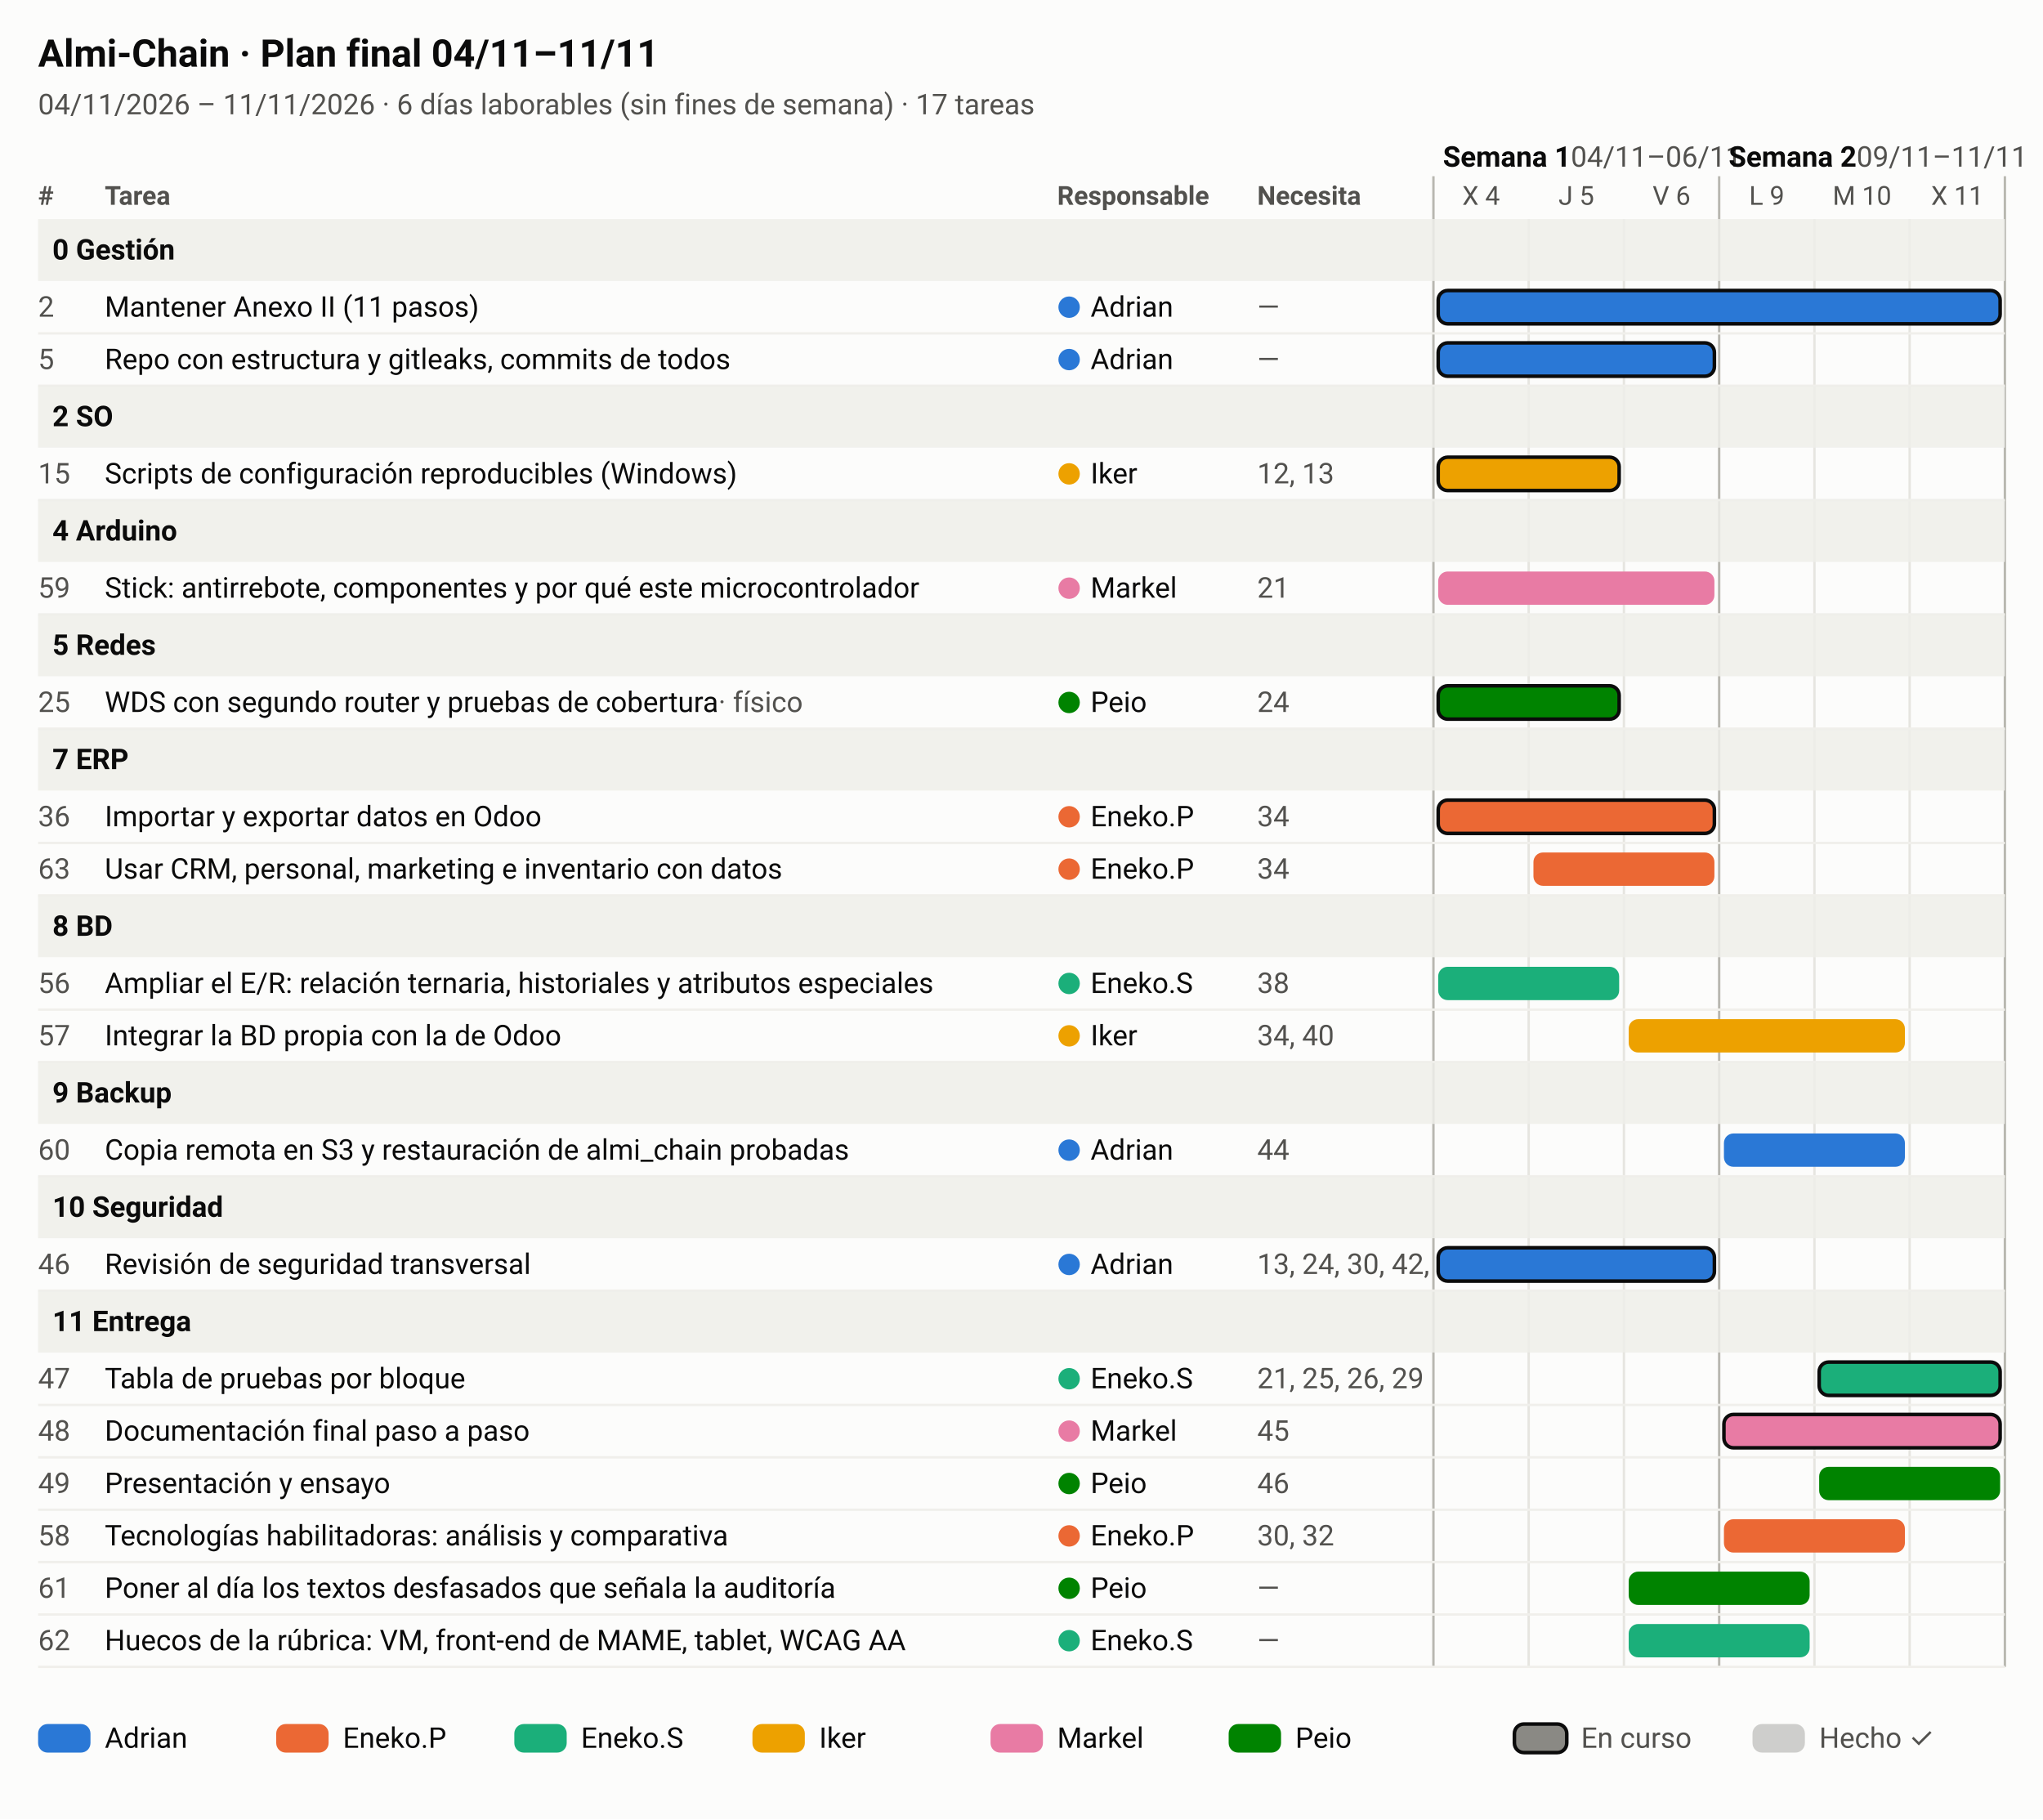
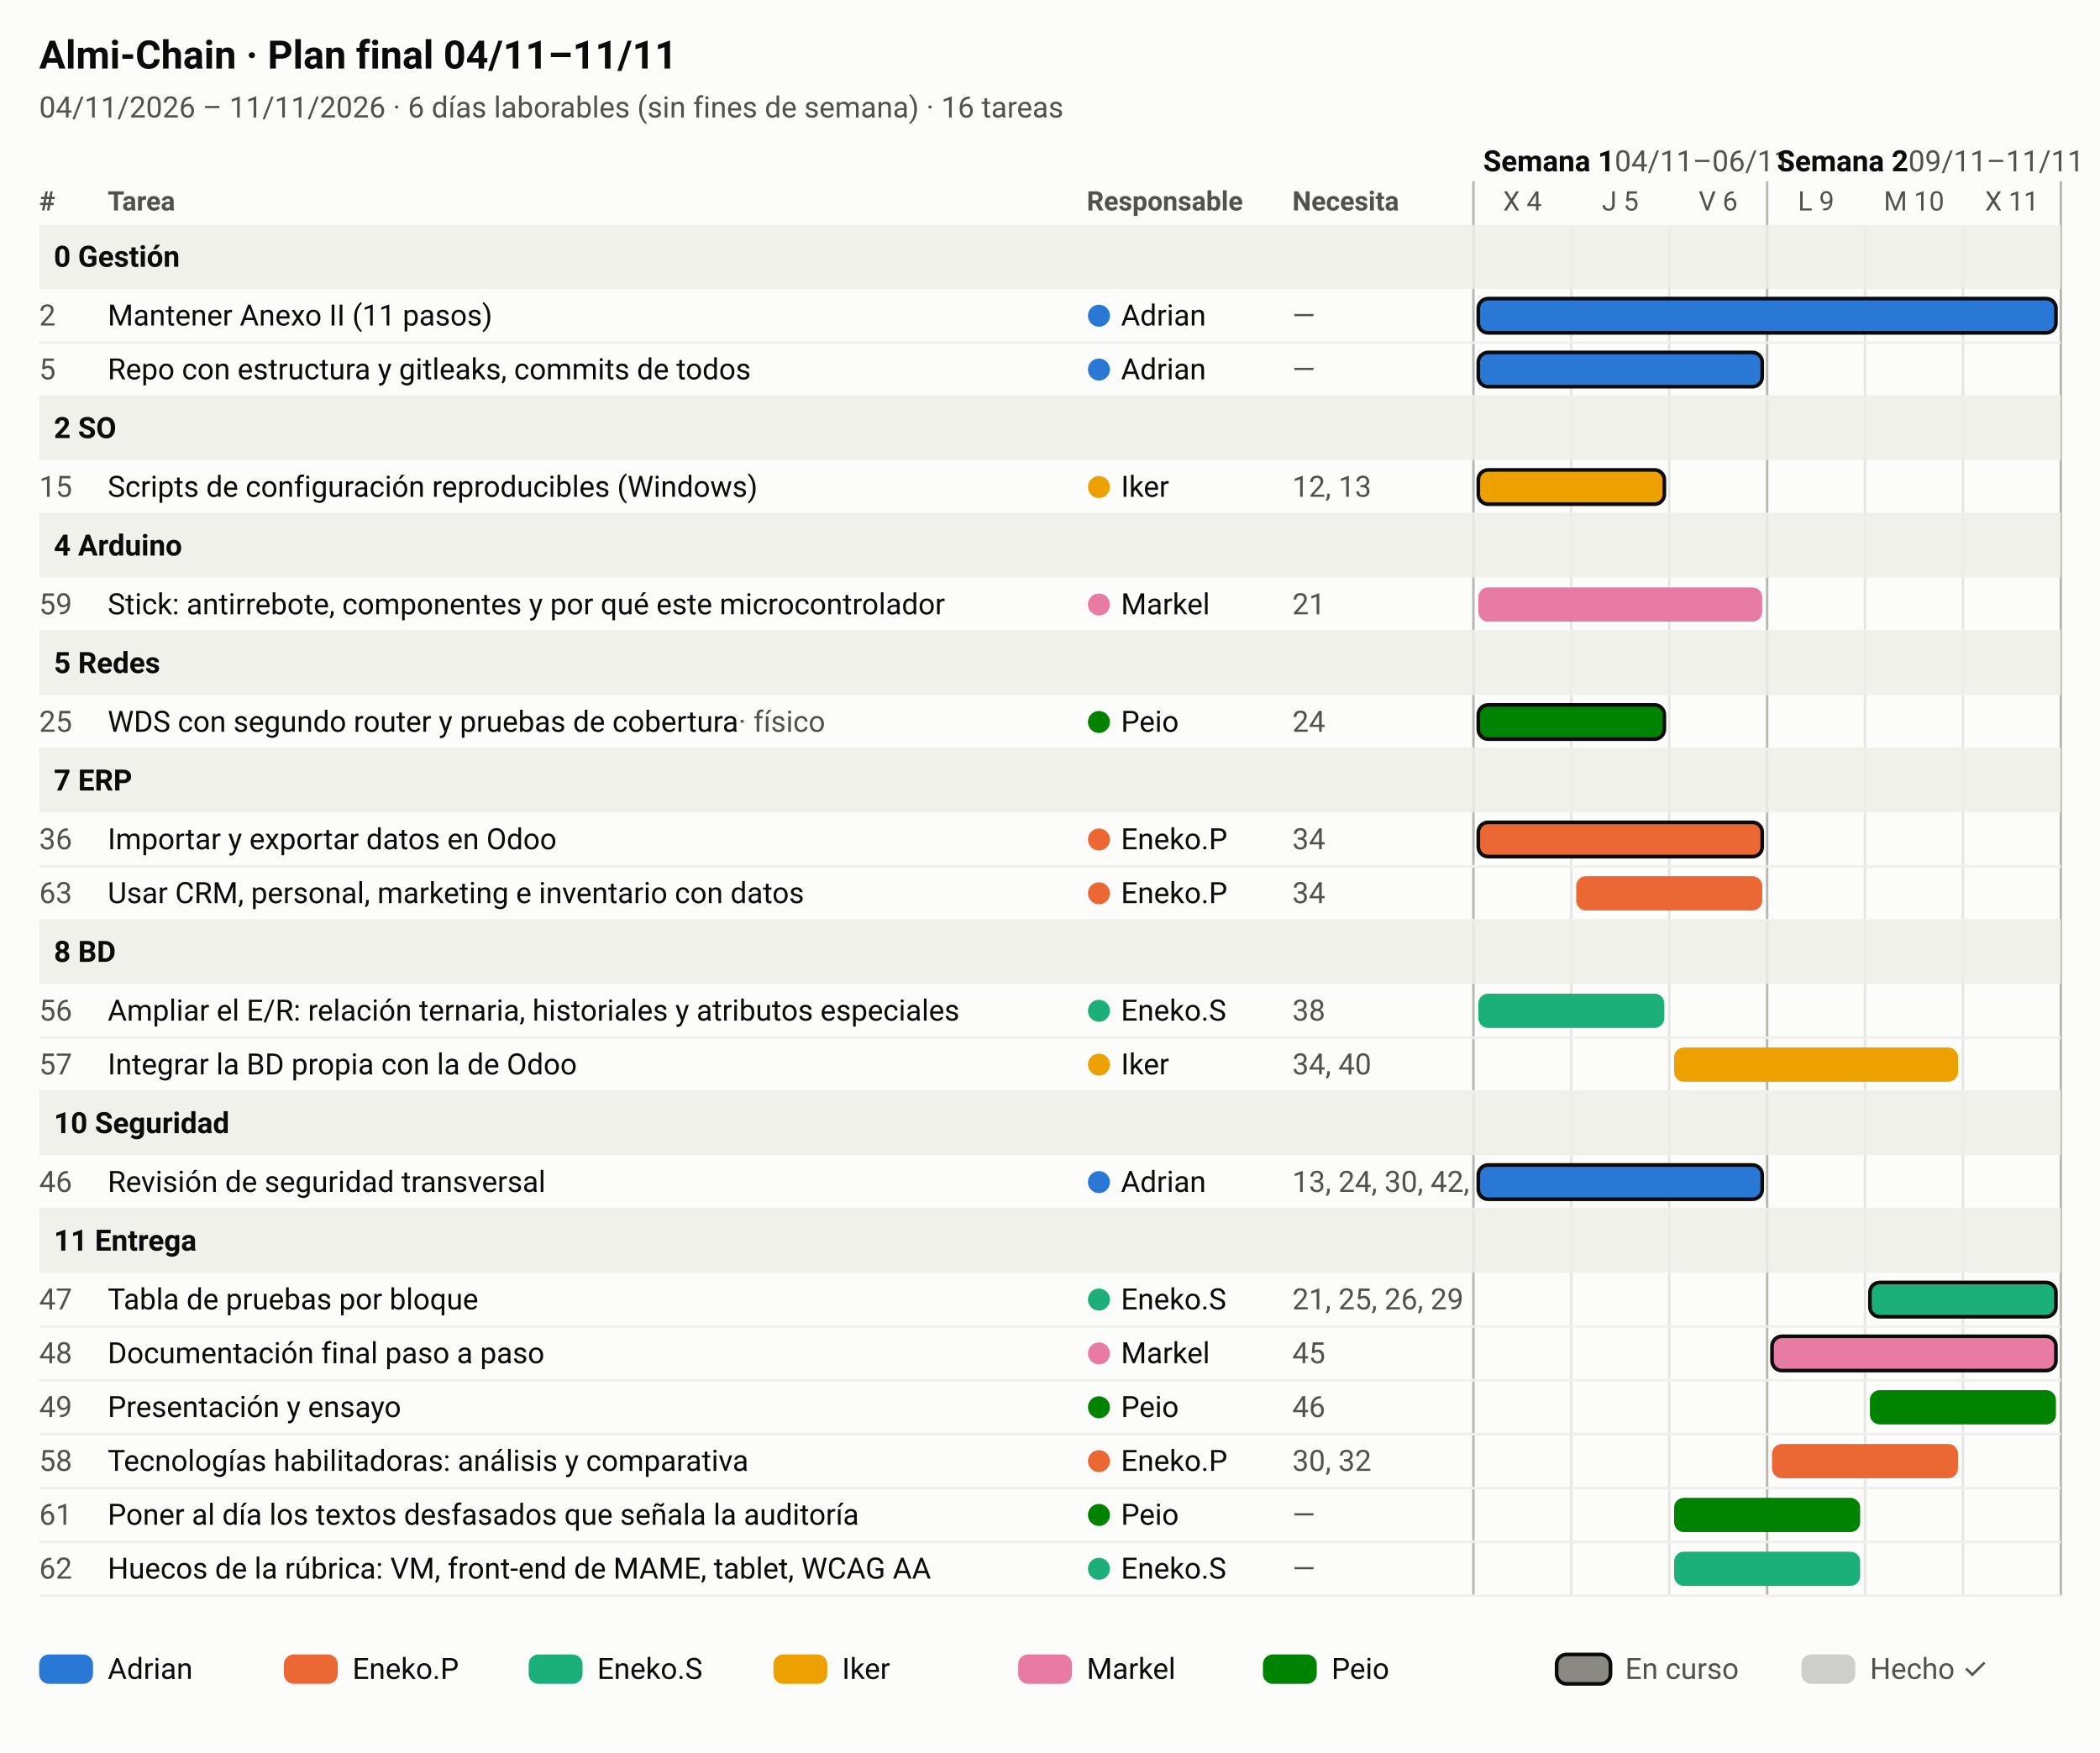
- <svg xmlns="http://www.w3.org/2000/svg" width="858" height="764" viewBox="0 0 858 764" font-family="system-ui, -apple-system, Segoe UI, Roboto, sans-serif" font-size="12">
+ <svg xmlns="http://www.w3.org/2000/svg" width="858" height="716" viewBox="0 0 858 716" font-family="system-ui, -apple-system, Segoe UI, Roboto, sans-serif" font-size="12">
  <style>.t{fill:#0b0b0b}.s{fill:#52514e}.m{fill:#8a8984}.b{font-weight:600}</style>
-   <rect width="858" height="764" fill="#fcfcfb" />
+   <rect width="858" height="716" fill="#fcfcfb" />
  <text x="16" y="28" class="t b" font-size="16">Almi-Chain · Plan final 04/11–11/11</text>
-   <text x="16" y="48" class="s">04/11/2026 – 11/11/2026 · 6 días laborables (sin fines de semana) · 17 tareas</text>
+   <text x="16" y="48" class="s">04/11/2026 – 11/11/2026 · 6 días laborables (sin fines de semana) · 16 tareas</text>
  <text x="606" y="70" class="t b">Semana 1<tspan class="s" font-weight="400"> 04/11–06/11</tspan>
  </text>
  <text x="726" y="70" class="t b">Semana 2<tspan class="s" font-weight="400"> 09/11–11/11</tspan>
  </text>
  <text x="622.0" y="86" text-anchor="middle" class="s" font-size="11">X 4</text>
  <text x="662.0" y="86" text-anchor="middle" class="s" font-size="11">J 5</text>
  <text x="702.0" y="86" text-anchor="middle" class="s" font-size="11">V 6</text>
  <text x="742.0" y="86" text-anchor="middle" class="s" font-size="11">L 9</text>
  <text x="782.0" y="86" text-anchor="middle" class="s" font-size="11">M 10</text>
  <text x="822.0" y="86" text-anchor="middle" class="s" font-size="11">X 11</text>
  <text x="16" y="86" class="s b" font-size="11">#</text>
  <text x="44" y="86" class="s b" font-size="11">Tarea</text>
  <text x="444" y="86" class="s b" font-size="11">Responsable</text>
  <text x="528" y="86" class="s b" font-size="11">Necesita</text>
-   <line x1="602" y1="74" x2="602" y2="700" stroke="#b8b7b0" stroke-width="1" />
-   <line x1="642" y1="92" x2="642" y2="700" stroke="#e6e5e0" stroke-width="1" />
-   <line x1="682" y1="92" x2="682" y2="700" stroke="#e6e5e0" stroke-width="1" />
-   <line x1="722" y1="74" x2="722" y2="700" stroke="#b8b7b0" stroke-width="1" />
-   <line x1="762" y1="92" x2="762" y2="700" stroke="#e6e5e0" stroke-width="1" />
-   <line x1="802" y1="92" x2="802" y2="700" stroke="#e6e5e0" stroke-width="1" />
-   <line x1="842" y1="74" x2="842" y2="700" stroke="#b8b7b0" stroke-width="1" />
+   <line x1="602" y1="74" x2="602" y2="652" stroke="#b8b7b0" stroke-width="1" />
+   <line x1="642" y1="92" x2="642" y2="652" stroke="#e6e5e0" stroke-width="1" />
+   <line x1="682" y1="92" x2="682" y2="652" stroke="#e6e5e0" stroke-width="1" />
+   <line x1="722" y1="74" x2="722" y2="652" stroke="#b8b7b0" stroke-width="1" />
+   <line x1="762" y1="92" x2="762" y2="652" stroke="#e6e5e0" stroke-width="1" />
+   <line x1="802" y1="92" x2="802" y2="652" stroke="#e6e5e0" stroke-width="1" />
+   <line x1="842" y1="74" x2="842" y2="652" stroke="#b8b7b0" stroke-width="1" />
  <rect x="16" y="92" width="826" height="26" fill="#efeeea" fill-opacity="0.85" />
  <text x="22" y="109" class="t b">0 Gestión</text>
  <line x1="16" y1="140" x2="842" y2="140" stroke="#f0efeb" />
  <text x="16" y="133.0" class="s">2</text>
  <text x="44" y="133.0" class="t">Mantener Anexo II (11 pasos)</text>
  <circle cx="449" cy="129.0" r="4.5" fill="#2a78d6" />
  <text x="458" y="133.0" class="t">Adrian</text>
  <text x="528" y="133.0" class="s">—</text>
  <rect x="604" y="122" width="236" height="14" rx="4" fill="#2a78d6" stroke="#0b0b0b" stroke-width="1.5" />
  <line x1="16" y1="162" x2="842" y2="162" stroke="#f0efeb" />
  <text x="16" y="155.0" class="s">5</text>
  <text x="44" y="155.0" class="t">Repo con estructura y gitleaks, commits de todos</text>
  <circle cx="449" cy="151.0" r="4.5" fill="#2a78d6" />
  <text x="458" y="155.0" class="t">Adrian</text>
  <text x="528" y="155.0" class="s">—</text>
  <rect x="604" y="144" width="116" height="14" rx="4" fill="#2a78d6" stroke="#0b0b0b" stroke-width="1.5" />
  <rect x="16" y="162" width="826" height="26" fill="#efeeea" fill-opacity="0.85" />
  <text x="22" y="179" class="t b">2 SO</text>
  <line x1="16" y1="210" x2="842" y2="210" stroke="#f0efeb" />
  <text x="16" y="203.0" class="s">15</text>
  <text x="44" y="203.0" class="t">Scripts de configuración reproducibles (Windows)</text>
  <circle cx="449" cy="199.0" r="4.5" fill="#eda100" />
  <text x="458" y="203.0" class="t">Iker</text>
  <text x="528" y="203.0" class="s">12, 13</text>
  <rect x="604" y="192" width="76" height="14" rx="4" fill="#eda100" stroke="#0b0b0b" stroke-width="1.5" />
  <rect x="16" y="210" width="826" height="26" fill="#efeeea" fill-opacity="0.85" />
  <text x="22" y="227" class="t b">4 Arduino</text>
  <line x1="16" y1="258" x2="842" y2="258" stroke="#f0efeb" />
  <text x="16" y="251.0" class="s">59</text>
  <text x="44" y="251.0" class="t">Stick: antirrebote, componentes y por qué este microcontrolador</text>
  <circle cx="449" cy="247.0" r="4.5" fill="#e87ba4" />
  <text x="458" y="251.0" class="t">Markel</text>
  <text x="528" y="251.0" class="s">21</text>
  <rect x="604" y="240" width="116" height="14" rx="4" fill="#e87ba4" />
  <rect x="16" y="258" width="826" height="26" fill="#efeeea" fill-opacity="0.85" />
  <text x="22" y="275" class="t b">5 Redes</text>
  <line x1="16" y1="306" x2="842" y2="306" stroke="#f0efeb" />
  <text x="16" y="299.0" class="s">25</text>
  <text x="44" y="299.0" class="t">WDS con segundo router y pruebas de cobertura<tspan class="s"> · físico</tspan>
  </text>
  <circle cx="449" cy="295.0" r="4.5" fill="#008300" />
  <text x="458" y="299.0" class="t">Peio</text>
  <text x="528" y="299.0" class="s">24</text>
  <rect x="604" y="288" width="76" height="14" rx="4" fill="#008300" stroke="#0b0b0b" stroke-width="1.5" />
  <rect x="16" y="306" width="826" height="26" fill="#efeeea" fill-opacity="0.85" />
  <text x="22" y="323" class="t b">7 ERP</text>
  <line x1="16" y1="354" x2="842" y2="354" stroke="#f0efeb" />
  <text x="16" y="347.0" class="s">36</text>
  <text x="44" y="347.0" class="t">Importar y exportar datos en Odoo</text>
  <circle cx="449" cy="343.0" r="4.5" fill="#eb6834" />
  <text x="458" y="347.0" class="t">Eneko.P</text>
  <text x="528" y="347.0" class="s">34</text>
  <rect x="604" y="336" width="116" height="14" rx="4" fill="#eb6834" stroke="#0b0b0b" stroke-width="1.5" />
  <line x1="16" y1="376" x2="842" y2="376" stroke="#f0efeb" />
  <text x="16" y="369.0" class="s">63</text>
  <text x="44" y="369.0" class="t">Usar CRM, personal, marketing e inventario con datos</text>
  <circle cx="449" cy="365.0" r="4.5" fill="#eb6834" />
  <text x="458" y="369.0" class="t">Eneko.P</text>
  <text x="528" y="369.0" class="s">34</text>
  <rect x="644" y="358" width="76" height="14" rx="4" fill="#eb6834" />
  <rect x="16" y="376" width="826" height="26" fill="#efeeea" fill-opacity="0.85" />
  <text x="22" y="393" class="t b">8 BD</text>
  <line x1="16" y1="424" x2="842" y2="424" stroke="#f0efeb" />
  <text x="16" y="417.0" class="s">56</text>
  <text x="44" y="417.0" class="t">Ampliar el E/R: relación ternaria, historiales y atributos especiales</text>
  <circle cx="449" cy="413.0" r="4.5" fill="#1baf7a" />
  <text x="458" y="417.0" class="t">Eneko.S</text>
  <text x="528" y="417.0" class="s">38</text>
  <rect x="604" y="406" width="76" height="14" rx="4" fill="#1baf7a" />
  <line x1="16" y1="446" x2="842" y2="446" stroke="#f0efeb" />
  <text x="16" y="439.0" class="s">57</text>
  <text x="44" y="439.0" class="t">Integrar la BD propia con la de Odoo</text>
  <circle cx="449" cy="435.0" r="4.5" fill="#eda100" />
  <text x="458" y="439.0" class="t">Iker</text>
  <text x="528" y="439.0" class="s">34, 40</text>
  <rect x="684" y="428" width="116" height="14" rx="4" fill="#eda100" />
  <rect x="16" y="446" width="826" height="26" fill="#efeeea" fill-opacity="0.85" />
-   <text x="22" y="463" class="t b">9 Backup</text>
+   <text x="22" y="463" class="t b">10 Seguridad</text>
  <line x1="16" y1="494" x2="842" y2="494" stroke="#f0efeb" />
-   <text x="16" y="487.0" class="s">60</text>
-   <text x="44" y="487.0" class="t">Copia remota en S3 y restauración de almi_chain probadas</text>
+   <text x="16" y="487.0" class="s">46</text>
+   <text x="44" y="487.0" class="t">Revisión de seguridad transversal</text>
  <circle cx="449" cy="483.0" r="4.5" fill="#2a78d6" />
  <text x="458" y="487.0" class="t">Adrian</text>
-   <text x="528" y="487.0" class="s">44</text>
-   <rect x="724" y="476" width="76" height="14" rx="4" fill="#2a78d6" />
+   <text x="528" y="487.0" class="s">13, 24, 30, 42, 52</text>
+   <rect x="604" y="476" width="116" height="14" rx="4" fill="#2a78d6" stroke="#0b0b0b" stroke-width="1.5" />
  <rect x="16" y="494" width="826" height="26" fill="#efeeea" fill-opacity="0.85" />
-   <text x="22" y="511" class="t b">10 Seguridad</text>
+   <text x="22" y="511" class="t b">11 Entrega</text>
  <line x1="16" y1="542" x2="842" y2="542" stroke="#f0efeb" />
-   <text x="16" y="535.0" class="s">46</text>
-   <text x="44" y="535.0" class="t">Revisión de seguridad transversal</text>
-   <circle cx="449" cy="531.0" r="4.5" fill="#2a78d6" />
-   <text x="458" y="535.0" class="t">Adrian</text>
-   <text x="528" y="535.0" class="s">13, 24, 30, 42, 52</text>
-   <rect x="604" y="524" width="116" height="14" rx="4" fill="#2a78d6" stroke="#0b0b0b" stroke-width="1.5" />
-   <rect x="16" y="542" width="826" height="26" fill="#efeeea" fill-opacity="0.85" />
-   <text x="22" y="559" class="t b">11 Entrega</text>
-   <line x1="16" y1="590" x2="842" y2="590" stroke="#f0efeb" />
-   <text x="16" y="583.0" class="s">47</text>
-   <text x="44" y="583.0" class="t">Tabla de pruebas por bloque</text>
-   <circle cx="449" cy="579.0" r="4.5" fill="#1baf7a" />
-   <text x="458" y="583.0" class="t">Eneko.S</text>
-   <text x="528" y="583.0" class="s">21, 25, 26, 29</text>
-   <rect x="764" y="572" width="76" height="14" rx="4" fill="#1baf7a" stroke="#0b0b0b" stroke-width="1.5" />
-   <line x1="16" y1="612" x2="842" y2="612" stroke="#f0efeb" />
-   <text x="16" y="605.0" class="s">48</text>
-   <text x="44" y="605.0" class="t">Documentación final paso a paso</text>
-   <circle cx="449" cy="601.0" r="4.5" fill="#e87ba4" />
-   <text x="458" y="605.0" class="t">Markel</text>
-   <text x="528" y="605.0" class="s">45</text>
-   <rect x="724" y="594" width="116" height="14" rx="4" fill="#e87ba4" stroke="#0b0b0b" stroke-width="1.5" />
-   <line x1="16" y1="634" x2="842" y2="634" stroke="#f0efeb" />
-   <text x="16" y="627.0" class="s">49</text>
-   <text x="44" y="627.0" class="t">Presentación y ensayo</text>
-   <circle cx="449" cy="623.0" r="4.5" fill="#008300" />
-   <text x="458" y="627.0" class="t">Peio</text>
-   <text x="528" y="627.0" class="s">46</text>
-   <rect x="764" y="616" width="76" height="14" rx="4" fill="#008300" />
-   <line x1="16" y1="656" x2="842" y2="656" stroke="#f0efeb" />
-   <text x="16" y="649.0" class="s">58</text>
-   <text x="44" y="649.0" class="t">Tecnologías habilitadoras: análisis y comparativa</text>
-   <circle cx="449" cy="645.0" r="4.5" fill="#eb6834" />
-   <text x="458" y="649.0" class="t">Eneko.P</text>
-   <text x="528" y="649.0" class="s">30, 32</text>
-   <rect x="724" y="638" width="76" height="14" rx="4" fill="#eb6834" />
-   <line x1="16" y1="678" x2="842" y2="678" stroke="#f0efeb" />
-   <text x="16" y="671.0" class="s">61</text>
-   <text x="44" y="671.0" class="t">Poner al día los textos desfasados que señala la auditoría</text>
-   <circle cx="449" cy="667.0" r="4.5" fill="#008300" />
-   <text x="458" y="671.0" class="t">Peio</text>
-   <text x="528" y="671.0" class="s">—</text>
-   <rect x="684" y="660" width="76" height="14" rx="4" fill="#008300" />
-   <line x1="16" y1="700" x2="842" y2="700" stroke="#f0efeb" />
-   <text x="16" y="693.0" class="s">62</text>
-   <text x="44" y="693.0" class="t">Huecos de la rúbrica: VM, front-end de MAME, tablet, WCAG AA</text>
-   <circle cx="449" cy="689.0" r="4.5" fill="#1baf7a" />
-   <text x="458" y="693.0" class="t">Eneko.S</text>
-   <text x="528" y="693.0" class="s">—</text>
-   <rect x="684" y="682" width="76" height="14" rx="4" fill="#1baf7a" />
-   <rect x="16" y="724" width="22" height="12" rx="4" fill="#2a78d6" />
-   <text x="44" y="734" class="t">Adrian</text>
-   <rect x="116" y="724" width="22" height="12" rx="4" fill="#eb6834" />
-   <text x="144" y="734" class="t">Eneko.P</text>
-   <rect x="216" y="724" width="22" height="12" rx="4" fill="#1baf7a" />
-   <text x="244" y="734" class="t">Eneko.S</text>
-   <rect x="316" y="724" width="22" height="12" rx="4" fill="#eda100" />
-   <text x="344" y="734" class="t">Iker</text>
-   <rect x="416" y="724" width="22" height="12" rx="4" fill="#e87ba4" />
-   <text x="444" y="734" class="t">Markel</text>
-   <rect x="516" y="724" width="22" height="12" rx="4" fill="#008300" />
-   <text x="544" y="734" class="t">Peio</text>
-   <rect x="636" y="724" width="22" height="12" rx="4" fill="#8a8984" stroke="#0b0b0b" stroke-width="1.5" />
-   <text x="664" y="734" class="s">En curso</text>
-   <rect x="736" y="724" width="22" height="12" rx="4" fill="#8a8984" fill-opacity="0.4" />
-   <text x="764" y="734" class="s">Hecho ✓</text>
+   <text x="16" y="535.0" class="s">47</text>
+   <text x="44" y="535.0" class="t">Tabla de pruebas por bloque</text>
+   <circle cx="449" cy="531.0" r="4.5" fill="#1baf7a" />
+   <text x="458" y="535.0" class="t">Eneko.S</text>
+   <text x="528" y="535.0" class="s">21, 25, 26, 29</text>
+   <rect x="764" y="524" width="76" height="14" rx="4" fill="#1baf7a" stroke="#0b0b0b" stroke-width="1.5" />
+   <line x1="16" y1="564" x2="842" y2="564" stroke="#f0efeb" />
+   <text x="16" y="557.0" class="s">48</text>
+   <text x="44" y="557.0" class="t">Documentación final paso a paso</text>
+   <circle cx="449" cy="553.0" r="4.5" fill="#e87ba4" />
+   <text x="458" y="557.0" class="t">Markel</text>
+   <text x="528" y="557.0" class="s">45</text>
+   <rect x="724" y="546" width="116" height="14" rx="4" fill="#e87ba4" stroke="#0b0b0b" stroke-width="1.5" />
+   <line x1="16" y1="586" x2="842" y2="586" stroke="#f0efeb" />
+   <text x="16" y="579.0" class="s">49</text>
+   <text x="44" y="579.0" class="t">Presentación y ensayo</text>
+   <circle cx="449" cy="575.0" r="4.5" fill="#008300" />
+   <text x="458" y="579.0" class="t">Peio</text>
+   <text x="528" y="579.0" class="s">46</text>
+   <rect x="764" y="568" width="76" height="14" rx="4" fill="#008300" />
+   <line x1="16" y1="608" x2="842" y2="608" stroke="#f0efeb" />
+   <text x="16" y="601.0" class="s">58</text>
+   <text x="44" y="601.0" class="t">Tecnologías habilitadoras: análisis y comparativa</text>
+   <circle cx="449" cy="597.0" r="4.5" fill="#eb6834" />
+   <text x="458" y="601.0" class="t">Eneko.P</text>
+   <text x="528" y="601.0" class="s">30, 32</text>
+   <rect x="724" y="590" width="76" height="14" rx="4" fill="#eb6834" />
+   <line x1="16" y1="630" x2="842" y2="630" stroke="#f0efeb" />
+   <text x="16" y="623.0" class="s">61</text>
+   <text x="44" y="623.0" class="t">Poner al día los textos desfasados que señala la auditoría</text>
+   <circle cx="449" cy="619.0" r="4.5" fill="#008300" />
+   <text x="458" y="623.0" class="t">Peio</text>
+   <text x="528" y="623.0" class="s">—</text>
+   <rect x="684" y="612" width="76" height="14" rx="4" fill="#008300" />
+   <line x1="16" y1="652" x2="842" y2="652" stroke="#f0efeb" />
+   <text x="16" y="645.0" class="s">62</text>
+   <text x="44" y="645.0" class="t">Huecos de la rúbrica: VM, front-end de MAME, tablet, WCAG AA</text>
+   <circle cx="449" cy="641.0" r="4.5" fill="#1baf7a" />
+   <text x="458" y="645.0" class="t">Eneko.S</text>
+   <text x="528" y="645.0" class="s">—</text>
+   <rect x="684" y="634" width="76" height="14" rx="4" fill="#1baf7a" />
+   <rect x="16" y="676" width="22" height="12" rx="4" fill="#2a78d6" />
+   <text x="44" y="686" class="t">Adrian</text>
+   <rect x="116" y="676" width="22" height="12" rx="4" fill="#eb6834" />
+   <text x="144" y="686" class="t">Eneko.P</text>
+   <rect x="216" y="676" width="22" height="12" rx="4" fill="#1baf7a" />
+   <text x="244" y="686" class="t">Eneko.S</text>
+   <rect x="316" y="676" width="22" height="12" rx="4" fill="#eda100" />
+   <text x="344" y="686" class="t">Iker</text>
+   <rect x="416" y="676" width="22" height="12" rx="4" fill="#e87ba4" />
+   <text x="444" y="686" class="t">Markel</text>
+   <rect x="516" y="676" width="22" height="12" rx="4" fill="#008300" />
+   <text x="544" y="686" class="t">Peio</text>
+   <rect x="636" y="676" width="22" height="12" rx="4" fill="#8a8984" stroke="#0b0b0b" stroke-width="1.5" />
+   <text x="664" y="686" class="s">En curso</text>
+   <rect x="736" y="676" width="22" height="12" rx="4" fill="#8a8984" fill-opacity="0.4" />
+   <text x="764" y="686" class="s">Hecho ✓</text>
</svg>
